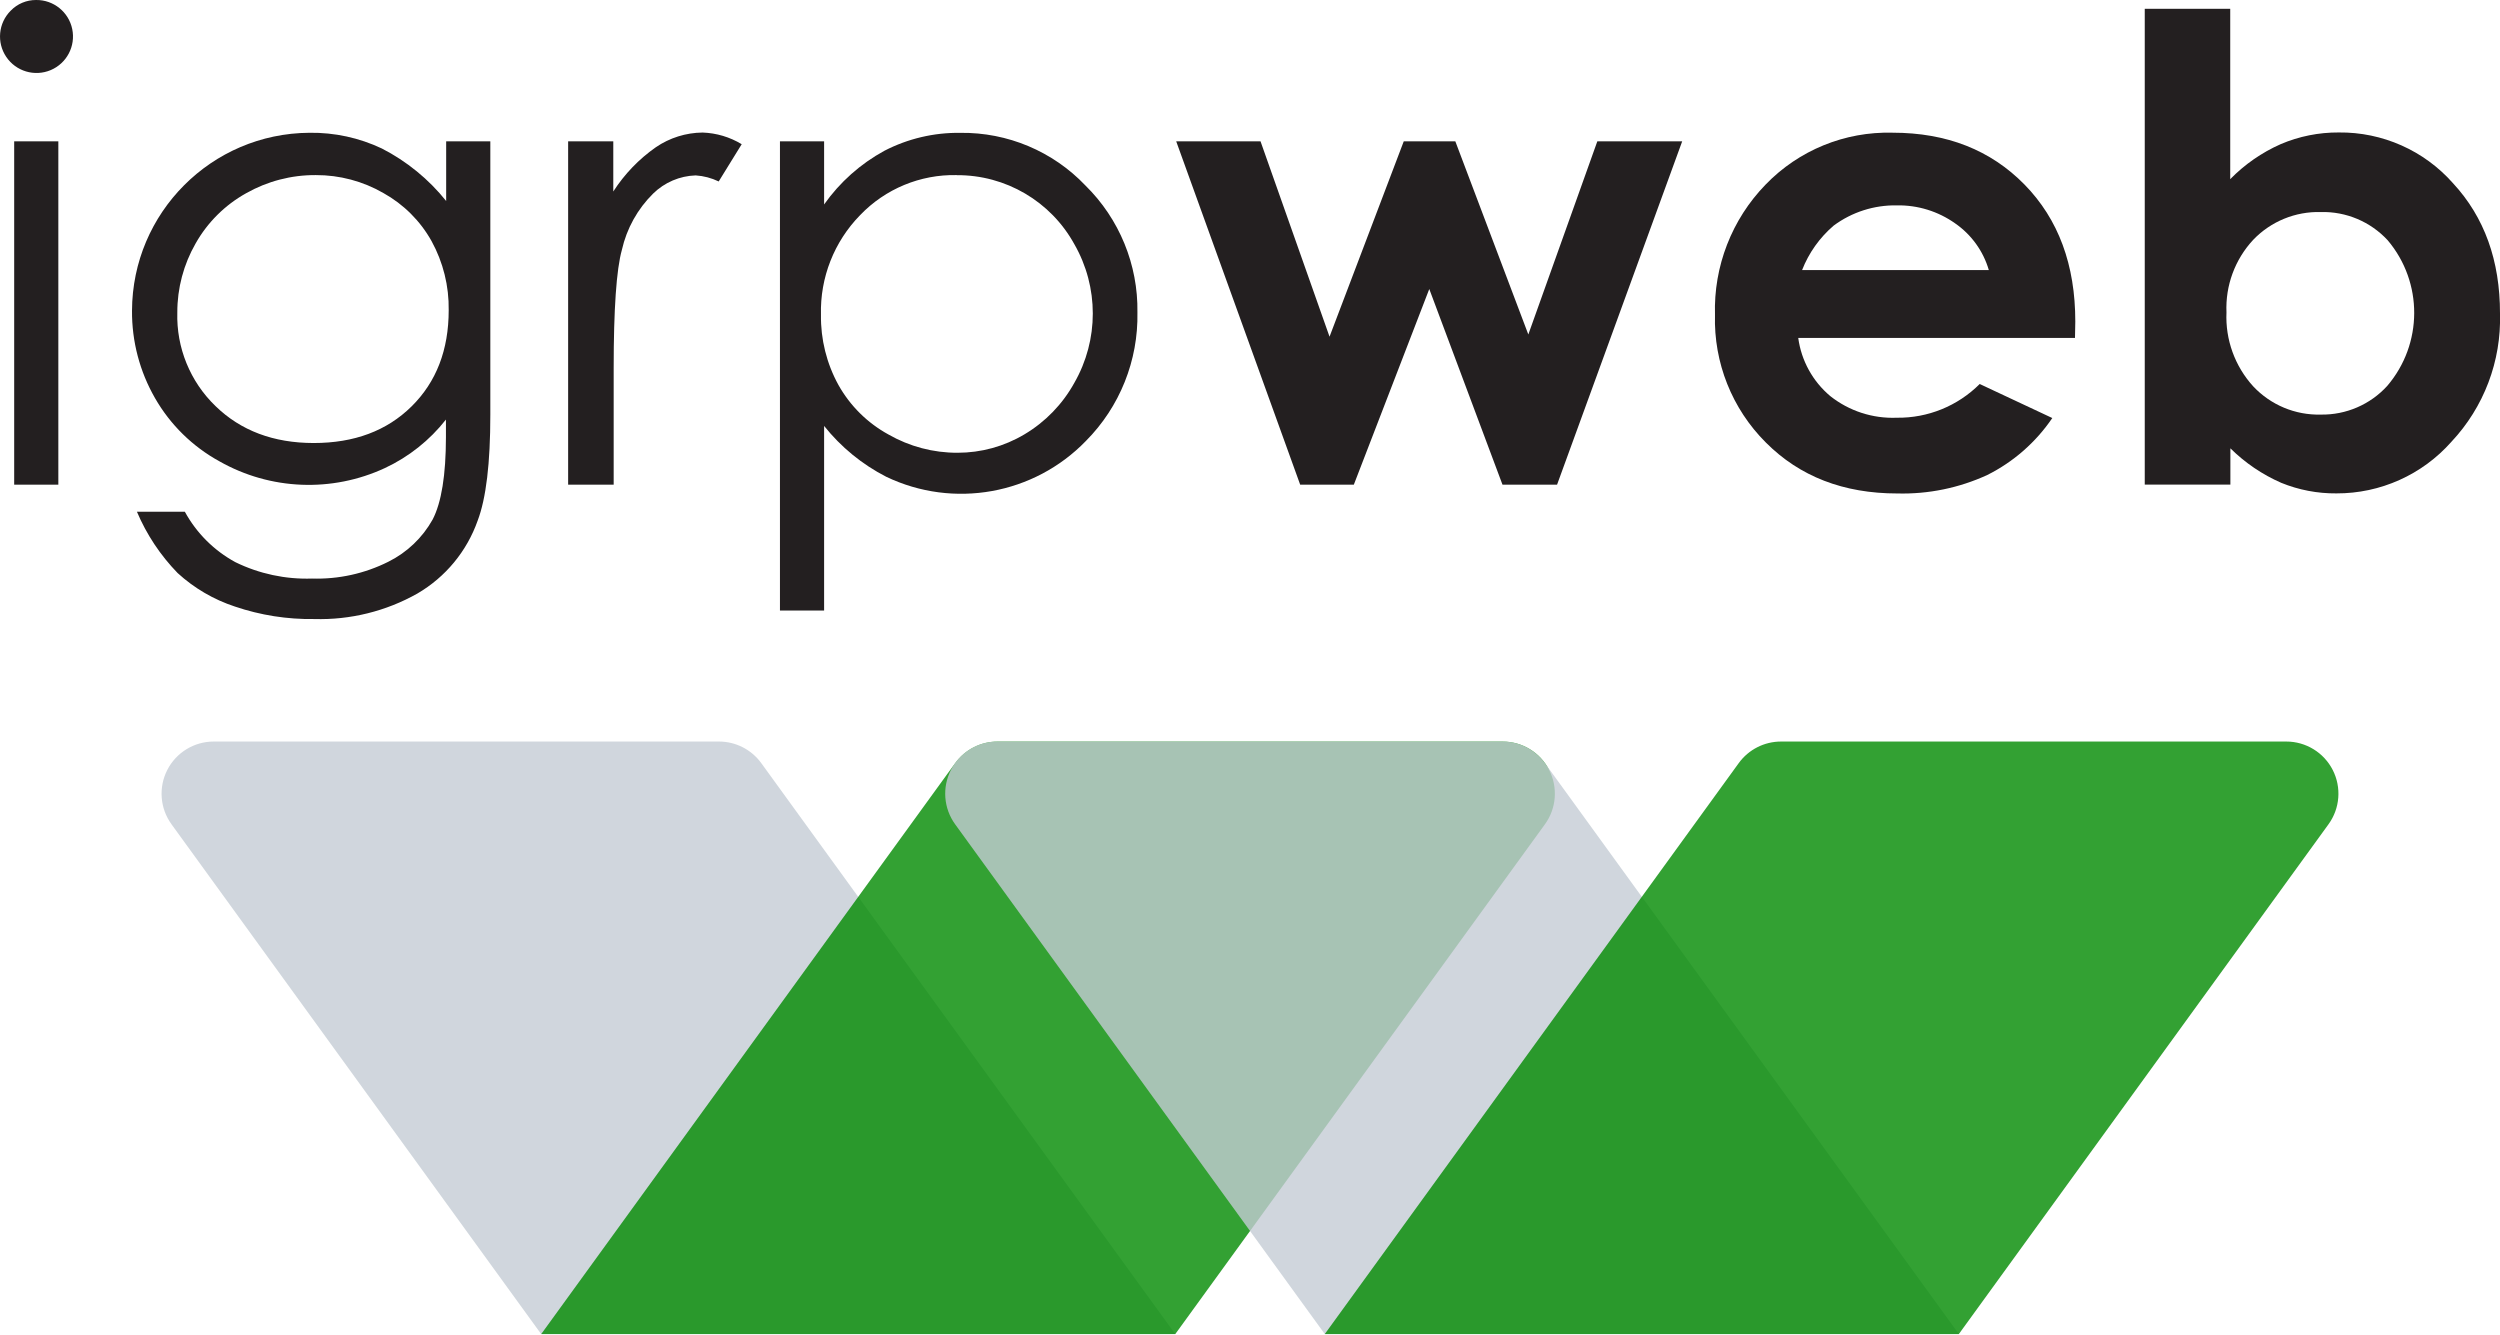
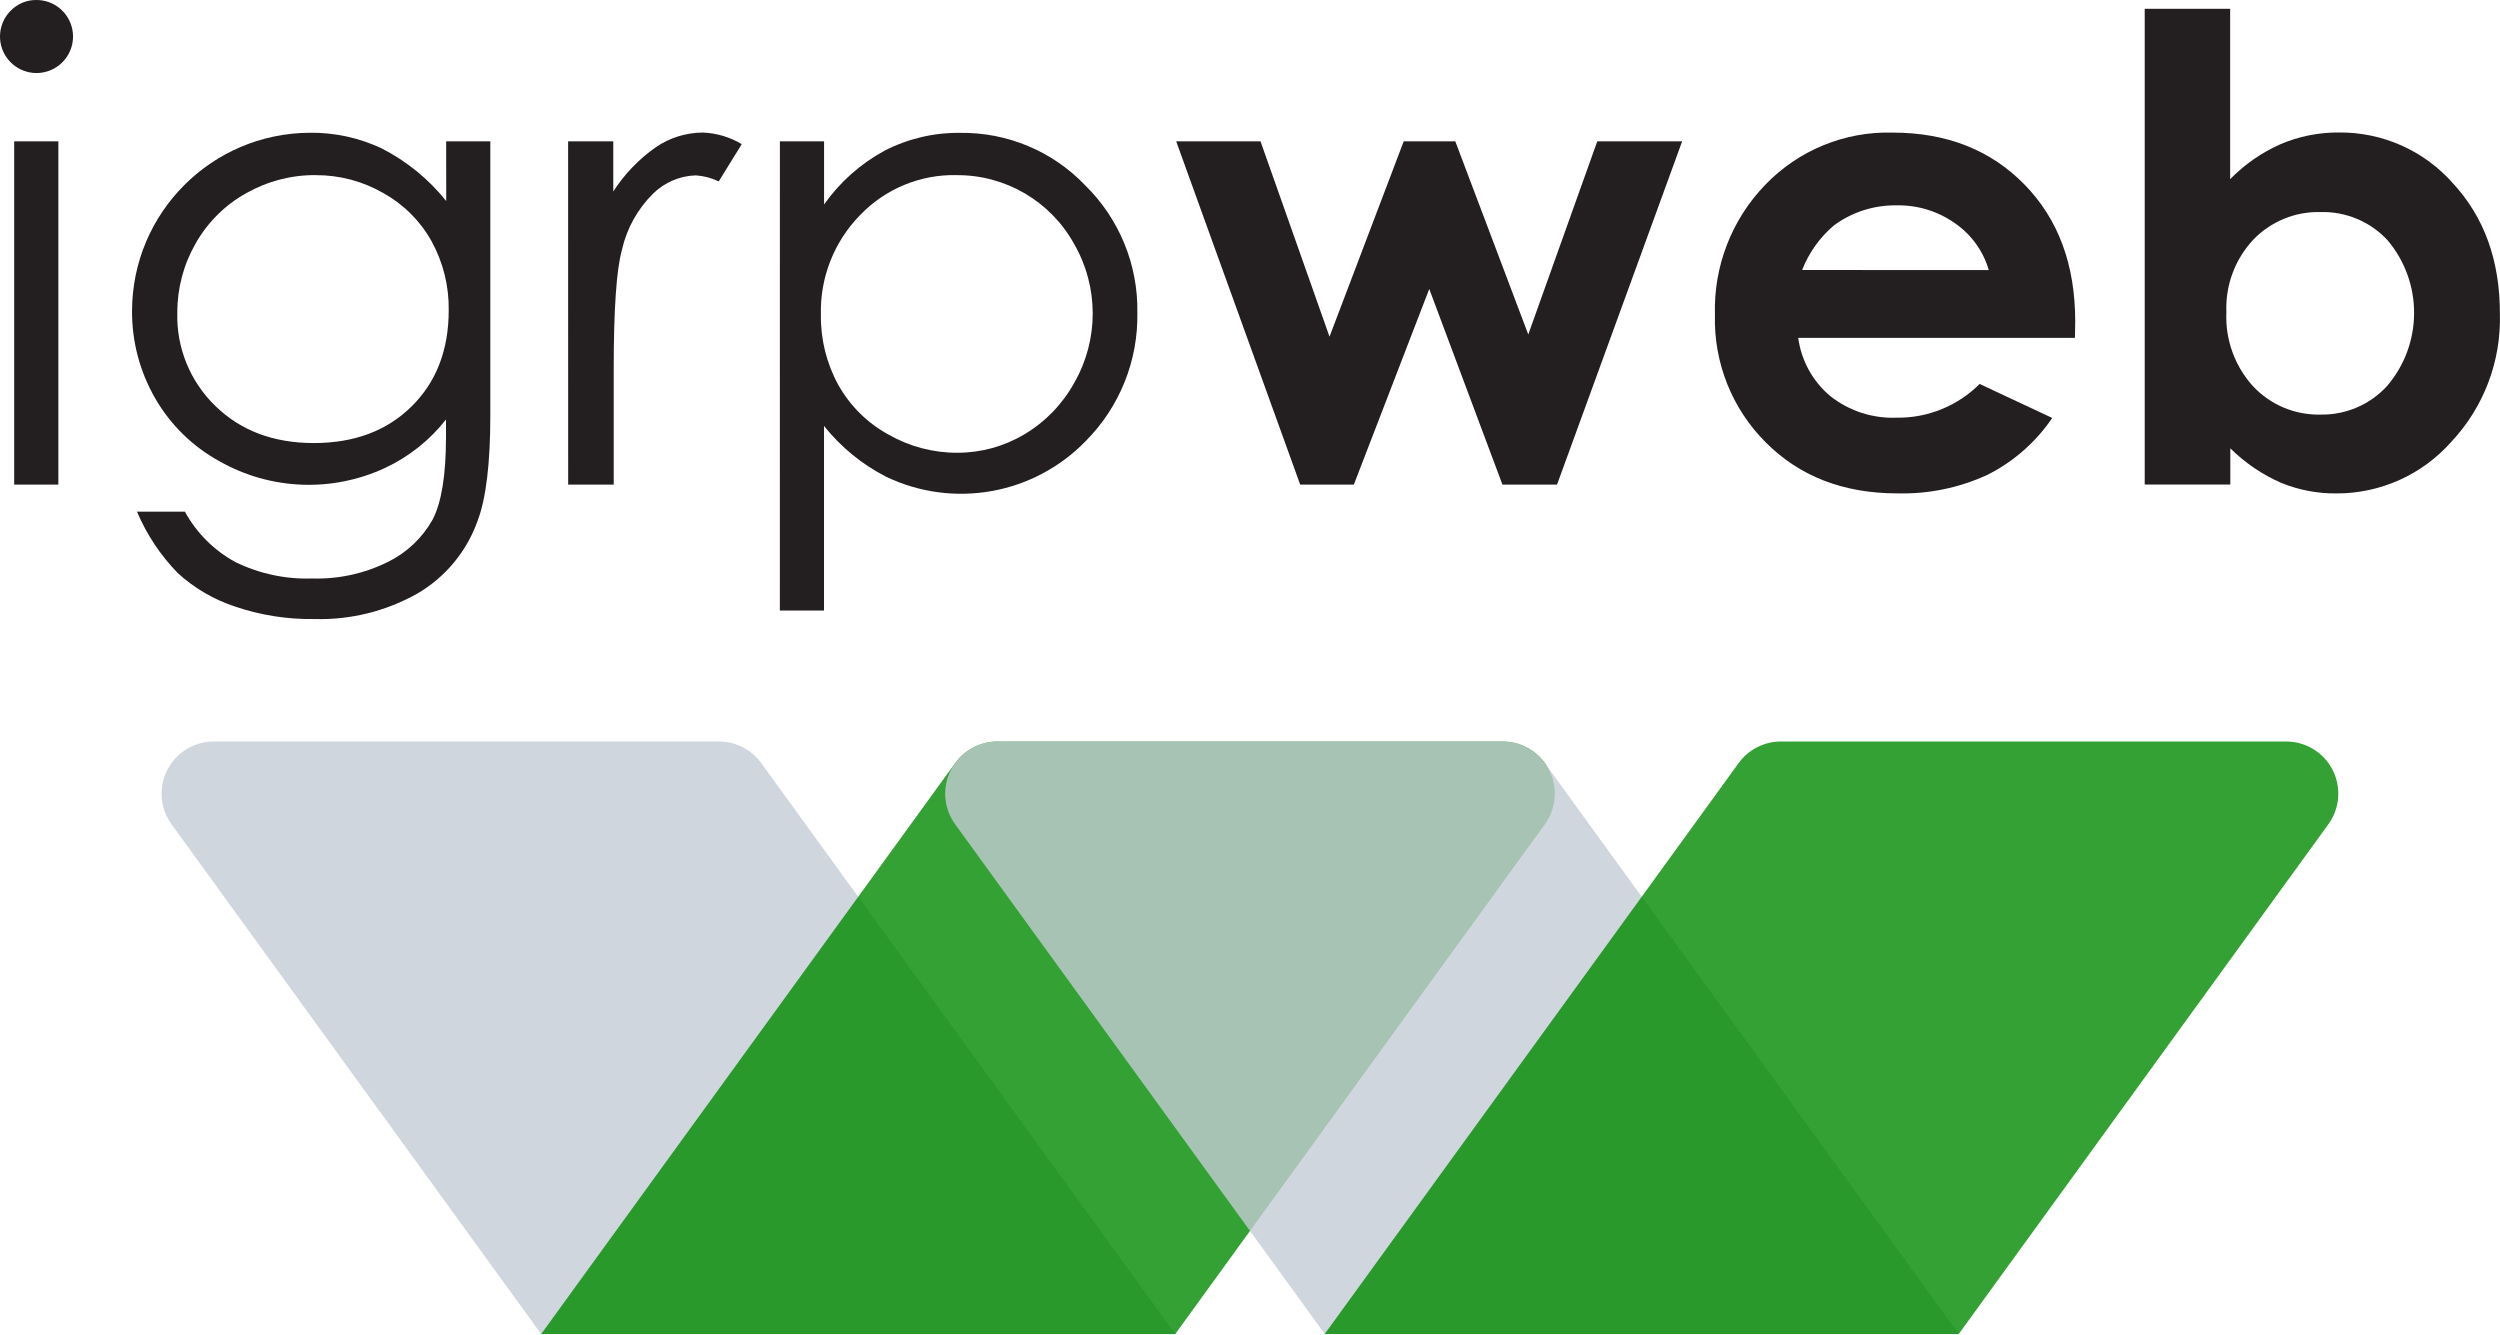
- <svg xmlns="http://www.w3.org/2000/svg" id="Layer_1" data-name="Layer 1" viewBox="0 0 326.11 174.02" version="1.1">
+ <svg xmlns="http://www.w3.org/2000/svg" id="Layer_1" data-name="Layer 1" viewBox="0 0 45.118 24.075" version="1.1" width="45.118" height="24.075">
  <defs id="defs4">
    <style id="style2">.cls-1{fill:#c4ccd4;}.cls-1,.cls-2{opacity:0.8;}.cls-2{fill:#3aa0d9;}.cls-3{fill:#231f20;}</style>
  </defs>
-   <path class="cls-1" d="M285.77,307.36h65.91a6.82,6.82,0,0,1,5.51,2.81l54,74.48H328.48l-48.22-66.5A6.8,6.8,0,0,1,285.77,307.36Z" transform="translate(-257.89 -210.63)" id="path8" />
-   <path class="cls-2" d="M453.9,307.36H388a6.82,6.82,0,0,0-5.51,2.81l-54,74.48h82.71l48.22-66.5A6.8,6.8,0,0,0,453.9,307.36Z" transform="translate(-257.89 -210.63)" id="path10" style="fill:#008900;fill-opacity:1" />
-   <path class="cls-1" d="M388,307.36H453.9a6.82,6.82,0,0,1,5.51,2.81l54,74.48H430.7l-48.22-66.5A6.8,6.8,0,0,1,388,307.36Z" transform="translate(-257.89 -210.63)" id="path12" />
-   <path class="cls-2" d="M556.12,307.36H490.21a6.82,6.82,0,0,0-5.51,2.81l-54,74.48h82.71l48.22-66.5A6.8,6.8,0,0,0,556.12,307.36Z" transform="translate(-257.89 -210.63)" id="path14" style="fill:#008900;fill-opacity:1" />
-   <path class="cls-3" d="M262.6,210.63a4.76,4.76,0,1,1-3.32,1.4A4.58,4.58,0,0,1,262.6,210.63Zm-2.86,18.44h5.76v44.78h-5.76Z" transform="translate(-257.89 -210.63)" id="path16" />
-   <path class="cls-3" d="M316.09,229.07h5.76v35.68q0,9.44-1.65,13.79a17.91,17.91,0,0,1-7.86,9.51,25.86,25.86,0,0,1-13.46,3.33,30.71,30.71,0,0,1-10.35-1.63,20.59,20.59,0,0,1-7.47-4.37,26.11,26.11,0,0,1-5.31-8H282a16.48,16.48,0,0,0,6.59,6.58,21.16,21.16,0,0,0,10,2.14,20.76,20.76,0,0,0,9.95-2.19,13.49,13.49,0,0,0,5.79-5.52q1.72-3.32,1.73-10.73v-2.3a21.9,21.9,0,0,1-7.95,6.32,23.6,23.6,0,0,1-21.59-.87,21.73,21.73,0,0,1-8.41-8.25,22.54,22.54,0,0,1-3-11.4,23.29,23.29,0,0,1,23.15-23.21A21.35,21.35,0,0,1,307.7,230a25.88,25.88,0,0,1,8.39,6.85Zm-17,4.4a18.2,18.2,0,0,0-9.1,2.37,17.15,17.15,0,0,0-6.58,6.54,18,18,0,0,0-2.39,9A16.3,16.3,0,0,0,286,263.6q4.94,4.81,12.8,4.82c5.3,0,9.55-1.59,12.78-4.78s4.84-7.37,4.84-12.55a18.15,18.15,0,0,0-2.23-9,16.23,16.23,0,0,0-6.29-6.28A17.5,17.5,0,0,0,299.09,233.47Z" transform="translate(-257.89 -210.63)" id="path18" />
-   <path class="cls-3" d="M332,229.07h5.89v6.54a20.73,20.73,0,0,1,5.56-5.78,11,11,0,0,1,6.09-1.91,10.55,10.55,0,0,1,5.1,1.52l-3,4.86a8.12,8.12,0,0,0-3-.79,8.3,8.3,0,0,0-5.55,2.37,14.92,14.92,0,0,0-4.08,7.35q-1.07,3.83-1.07,15.47v15.15H332Z" transform="translate(-257.89 -210.63)" id="path20" />
-   <path class="cls-3" d="M359.63,229.07h5.76v8.23a23.24,23.24,0,0,1,7.86-7,20.92,20.92,0,0,1,9.91-2.34,22.12,22.12,0,0,1,16.32,6.87,22.71,22.71,0,0,1,6.78,16.55,23.14,23.14,0,0,1-6.72,16.77,22.65,22.65,0,0,1-26.05,4.67,24.85,24.85,0,0,1-8.1-6.63v24.08h-5.76Zm23.05,4.4a16.94,16.94,0,0,0-12.59,5.22,17.9,17.9,0,0,0-5.11,13,18.42,18.42,0,0,0,2.28,9.16,16.63,16.63,0,0,0,6.53,6.46,18,18,0,0,0,9,2.38,17,17,0,0,0,8.73-2.4,17.82,17.82,0,0,0,6.51-6.72,18.18,18.18,0,0,0,0-18.09,17.38,17.38,0,0,0-15.34-9Z" transform="translate(-257.89 -210.63)" id="path22" />
-   <path class="cls-3" d="M411.32,229.07h11l9,25.48L441,229.07h6.73l9.52,25.19,9-25.19h11.07L461,273.85h-7.12l-9.55-25.52-9.84,25.52h-7Z" transform="translate(-257.89 -210.63)" id="path24" />
-   <path class="cls-3" d="M528.56,254.71h-36.1a12,12,0,0,0,4.18,7.59,13.12,13.12,0,0,0,8.67,2.82,15,15,0,0,0,10.82-4.4l9.47,4.44a22.31,22.31,0,0,1-8.48,7.43A26.43,26.43,0,0,1,505.39,275q-10.54,0-17.16-6.65a22.6,22.6,0,0,1-6.63-16.64,23.38,23.38,0,0,1,6.6-17,22.18,22.18,0,0,1,16.57-6.77q10.58,0,17.21,6.77t6.62,17.88Zm-11.24-8.85a11.24,11.24,0,0,0-4.39-6.09,12.74,12.74,0,0,0-7.6-2.35,13.44,13.44,0,0,0-8.25,2.64,14.69,14.69,0,0,0-4.12,5.8Z" transform="translate(-257.89 -210.63)" id="path26" />
-   <path class="cls-3" d="M548.81,211.78V234a21.23,21.23,0,0,1,6.59-4.57,19,19,0,0,1,7.57-1.52,19.58,19.58,0,0,1,14.9,6.62q6.14,6.63,6.13,17a23.43,23.43,0,0,1-6.34,16.73,19.94,19.94,0,0,1-15,6.73,18.62,18.62,0,0,1-7.2-1.38,21.9,21.9,0,0,1-6.63-4.5v4.73H537.66V211.78Zm11.81,26.51a11.76,11.76,0,0,0-8.81,3.62,13.07,13.07,0,0,0-3.49,9.47,13.44,13.44,0,0,0,3.49,9.65,11.67,11.67,0,0,0,8.81,3.68,11.46,11.46,0,0,0,8.67-3.74,14.68,14.68,0,0,0,.06-19A11.49,11.49,0,0,0,560.62,238.29Z" transform="translate(-257.89 -210.63)" id="path28" />
+   <path class="cls-1" d="m 3.857,13.382 h 9.119 a 0.944,0.944 0 0 1 0.762,0.389 l 7.471,10.304 H 9.766 L 3.095,14.875 a 0.941,0.941 0 0 1 0.762,-1.493 z" id="path8" style="opacity:0.8;fill:#c4ccd4;stroke-width:0.138" />
+   <path class="cls-2" d="m 27.117,13.382 h -9.117 a 0.944,0.944 0 0 0 -0.762,0.389 l -7.471,10.304 H 21.21 l 6.671,-9.2 a 0.941,0.941 0 0 0 -0.764,-1.493 z" id="path10" style="opacity:0.8;fill:#008900;fill-opacity:1;stroke-width:0.138" />
+   <path class="cls-1" d="m 18,13.382 h 9.117 a 0.944,0.944 0 0 1 0.762,0.389 l 7.471,10.304 H 23.908 l -6.671,-9.2 a 0.941,0.941 0 0 1 0.764,-1.493 z" id="path12" style="opacity:0.8;fill:#c4ccd4;stroke-width:0.138" />
+   <path class="cls-2" d="m 41.259,13.382 h -9.119 a 0.944,0.944 0 0 0 -0.762,0.389 l -7.471,10.304 h 11.443 l 6.671,-9.2 a 0.941,0.941 0 0 0 -0.762,-1.493 z" id="path14" style="opacity:0.8;fill:#008900;fill-opacity:1;stroke-width:0.138" />
+   <path class="cls-3" d="M 0.651,3.9210927e-5 A 0.659,0.659 0 1 1 0.192,0.194 0.634,0.634 0 0 1 0.651,3.9210927e-5 Z M 0.256,2.551 H 1.053 v 6.195 H 0.256 Z" id="path16" style="fill:#231f20;stroke-width:0.138" />
+   <path class="cls-3" d="m 8.052,2.551 h 0.797 v 4.936 q 0,1.306 -0.228,1.908 a 2.478,2.478 0 0 1 -1.087,1.316 3.578,3.578 0 0 1 -1.862,0.461 4.249,4.249 0 0 1 -1.432,-0.226 2.849,2.849 0 0 1 -1.033,-0.605 3.612,3.612 0 0 1 -0.735,-1.107 h 0.865 a 2.28,2.28 0 0 0 0.912,0.91 2.927,2.927 0 0 0 1.383,0.296 2.872,2.872 0 0 0 1.377,-0.303 1.866,1.866 0 0 0 0.801,-0.764 q 0.238,-0.459 0.239,-1.484 v -0.318 a 3.03,3.03 0 0 1 -1.1,0.874 3.265,3.265 0 0 1 -2.987,-0.12 3.006,3.006 0 0 1 -1.164,-1.141 3.118,3.118 0 0 1 -0.415,-1.577 3.222,3.222 0 0 1 3.203,-3.211 2.954,2.954 0 0 1 1.306,0.284 3.58,3.58 0 0 1 1.161,0.948 z m -2.352,0.609 a 2.518,2.518 0 0 0 -1.259,0.328 2.373,2.373 0 0 0 -0.91,0.905 2.49,2.49 0 0 0 -0.331,1.245 2.255,2.255 0 0 0 0.689,1.691 q 0.683,0.665 1.771,0.667 c 0.733,0 1.321,-0.22 1.768,-0.661 0.447,-0.441 0.67,-1.02 0.67,-1.736 a 2.511,2.511 0 0 0 -0.309,-1.245 2.245,2.245 0 0 0 -0.87,-0.869 2.421,2.421 0 0 0 -1.219,-0.324 z" id="path18" style="fill:#231f20;stroke-width:0.138" />
+   <path class="cls-3" d="m 10.253,2.551 h 0.815 v 0.905 a 2.868,2.868 0 0 1 0.769,-0.8 1.522,1.522 0 0 1 0.843,-0.264 1.46,1.46 0 0 1 0.706,0.21 l -0.415,0.672 a 1.123,1.123 0 0 0 -0.415,-0.109 1.148,1.148 0 0 0 -0.768,0.328 2.064,2.064 0 0 0 -0.564,1.017 q -0.148,0.53 -0.148,2.14 v 2.096 h -0.822 z" id="path20" style="fill:#231f20;stroke-width:0.138" />
+   <path class="cls-3" d="m 14.075,2.551 h 0.797 v 1.139 a 3.215,3.215 0 0 1 1.087,-0.968 2.894,2.894 0 0 1 1.371,-0.324 3.06,3.06 0 0 1 2.258,0.95 3.142,3.142 0 0 1 0.938,2.29 3.201,3.201 0 0 1 -0.93,2.32 3.134,3.134 0 0 1 -3.604,0.646 3.438,3.438 0 0 1 -1.121,-0.917 v 3.331 h -0.797 z m 3.189,0.609 a 2.344,2.344 0 0 0 -1.742,0.722 2.476,2.476 0 0 0 -0.707,1.799 2.548,2.548 0 0 0 0.315,1.267 2.301,2.301 0 0 0 0.903,0.894 2.49,2.49 0 0 0 1.245,0.329 2.352,2.352 0 0 0 1.208,-0.332 2.465,2.465 0 0 0 0.901,-0.93 2.515,2.515 0 0 0 0,-2.503 2.404,2.404 0 0 0 -2.122,-1.245 z" id="path22" style="fill:#231f20;stroke-width:0.138" />
+   <path class="cls-3" d="m 21.227,2.551 h 1.522 l 1.245,3.525 1.339,-3.525 h 0.931 l 1.317,3.485 1.245,-3.485 h 1.532 l -2.258,6.195 H 27.115 l -1.321,-3.531 -1.361,3.531 h -0.968 z" id="path24" style="fill:#231f20;stroke-width:0.138" />
+   <path class="cls-3" d="m 37.447,6.098 h -4.994 a 1.66,1.66 0 0 0 0.578,1.05 1.815,1.815 0 0 0 1.199,0.39 2.075,2.075 0 0 0 1.497,-0.609 l 1.31,0.614 a 3.087,3.087 0 0 1 -1.173,1.028 3.657,3.657 0 0 1 -1.623,0.333 q -1.458,0 -2.374,-0.92 a 3.127,3.127 0 0 1 -0.917,-2.302 3.235,3.235 0 0 1 0.913,-2.352 3.069,3.069 0 0 1 2.292,-0.937 q 1.464,0 2.381,0.937 0.917,0.937 0.916,2.474 z m -1.555,-1.224 a 1.555,1.555 0 0 0 -0.607,-0.843 1.763,1.763 0 0 0 -1.051,-0.325 1.859,1.859 0 0 0 -1.141,0.365 2.032,2.032 0 0 0 -0.57,0.802 z" id="path26" style="fill:#231f20;stroke-width:0.138" />
+   <path class="cls-3" d="M 40.248,0.159 V 3.233 a 2.937,2.937 0 0 1 0.912,-0.632 2.629,2.629 0 0 1 1.047,-0.21 2.709,2.709 0 0 1 2.061,0.916 q 0.849,0.917 0.848,2.352 a 3.242,3.242 0 0 1 -0.877,2.315 2.759,2.759 0 0 1 -2.075,0.931 2.576,2.576 0 0 1 -0.996,-0.191 3.03,3.03 0 0 1 -0.917,-0.623 v 0.654 H 38.706 V 0.159 Z m 1.634,3.668 a 1.627,1.627 0 0 0 -1.219,0.501 1.808,1.808 0 0 0 -0.483,1.31 1.859,1.859 0 0 0 0.483,1.335 1.615,1.615 0 0 0 1.219,0.509 1.585,1.585 0 0 0 1.199,-0.517 2.031,2.031 0 0 0 0.008,-2.629 1.59,1.59 0 0 0 -1.208,-0.509 z" id="path28" style="fill:#231f20;stroke-width:0.138" />
</svg>
